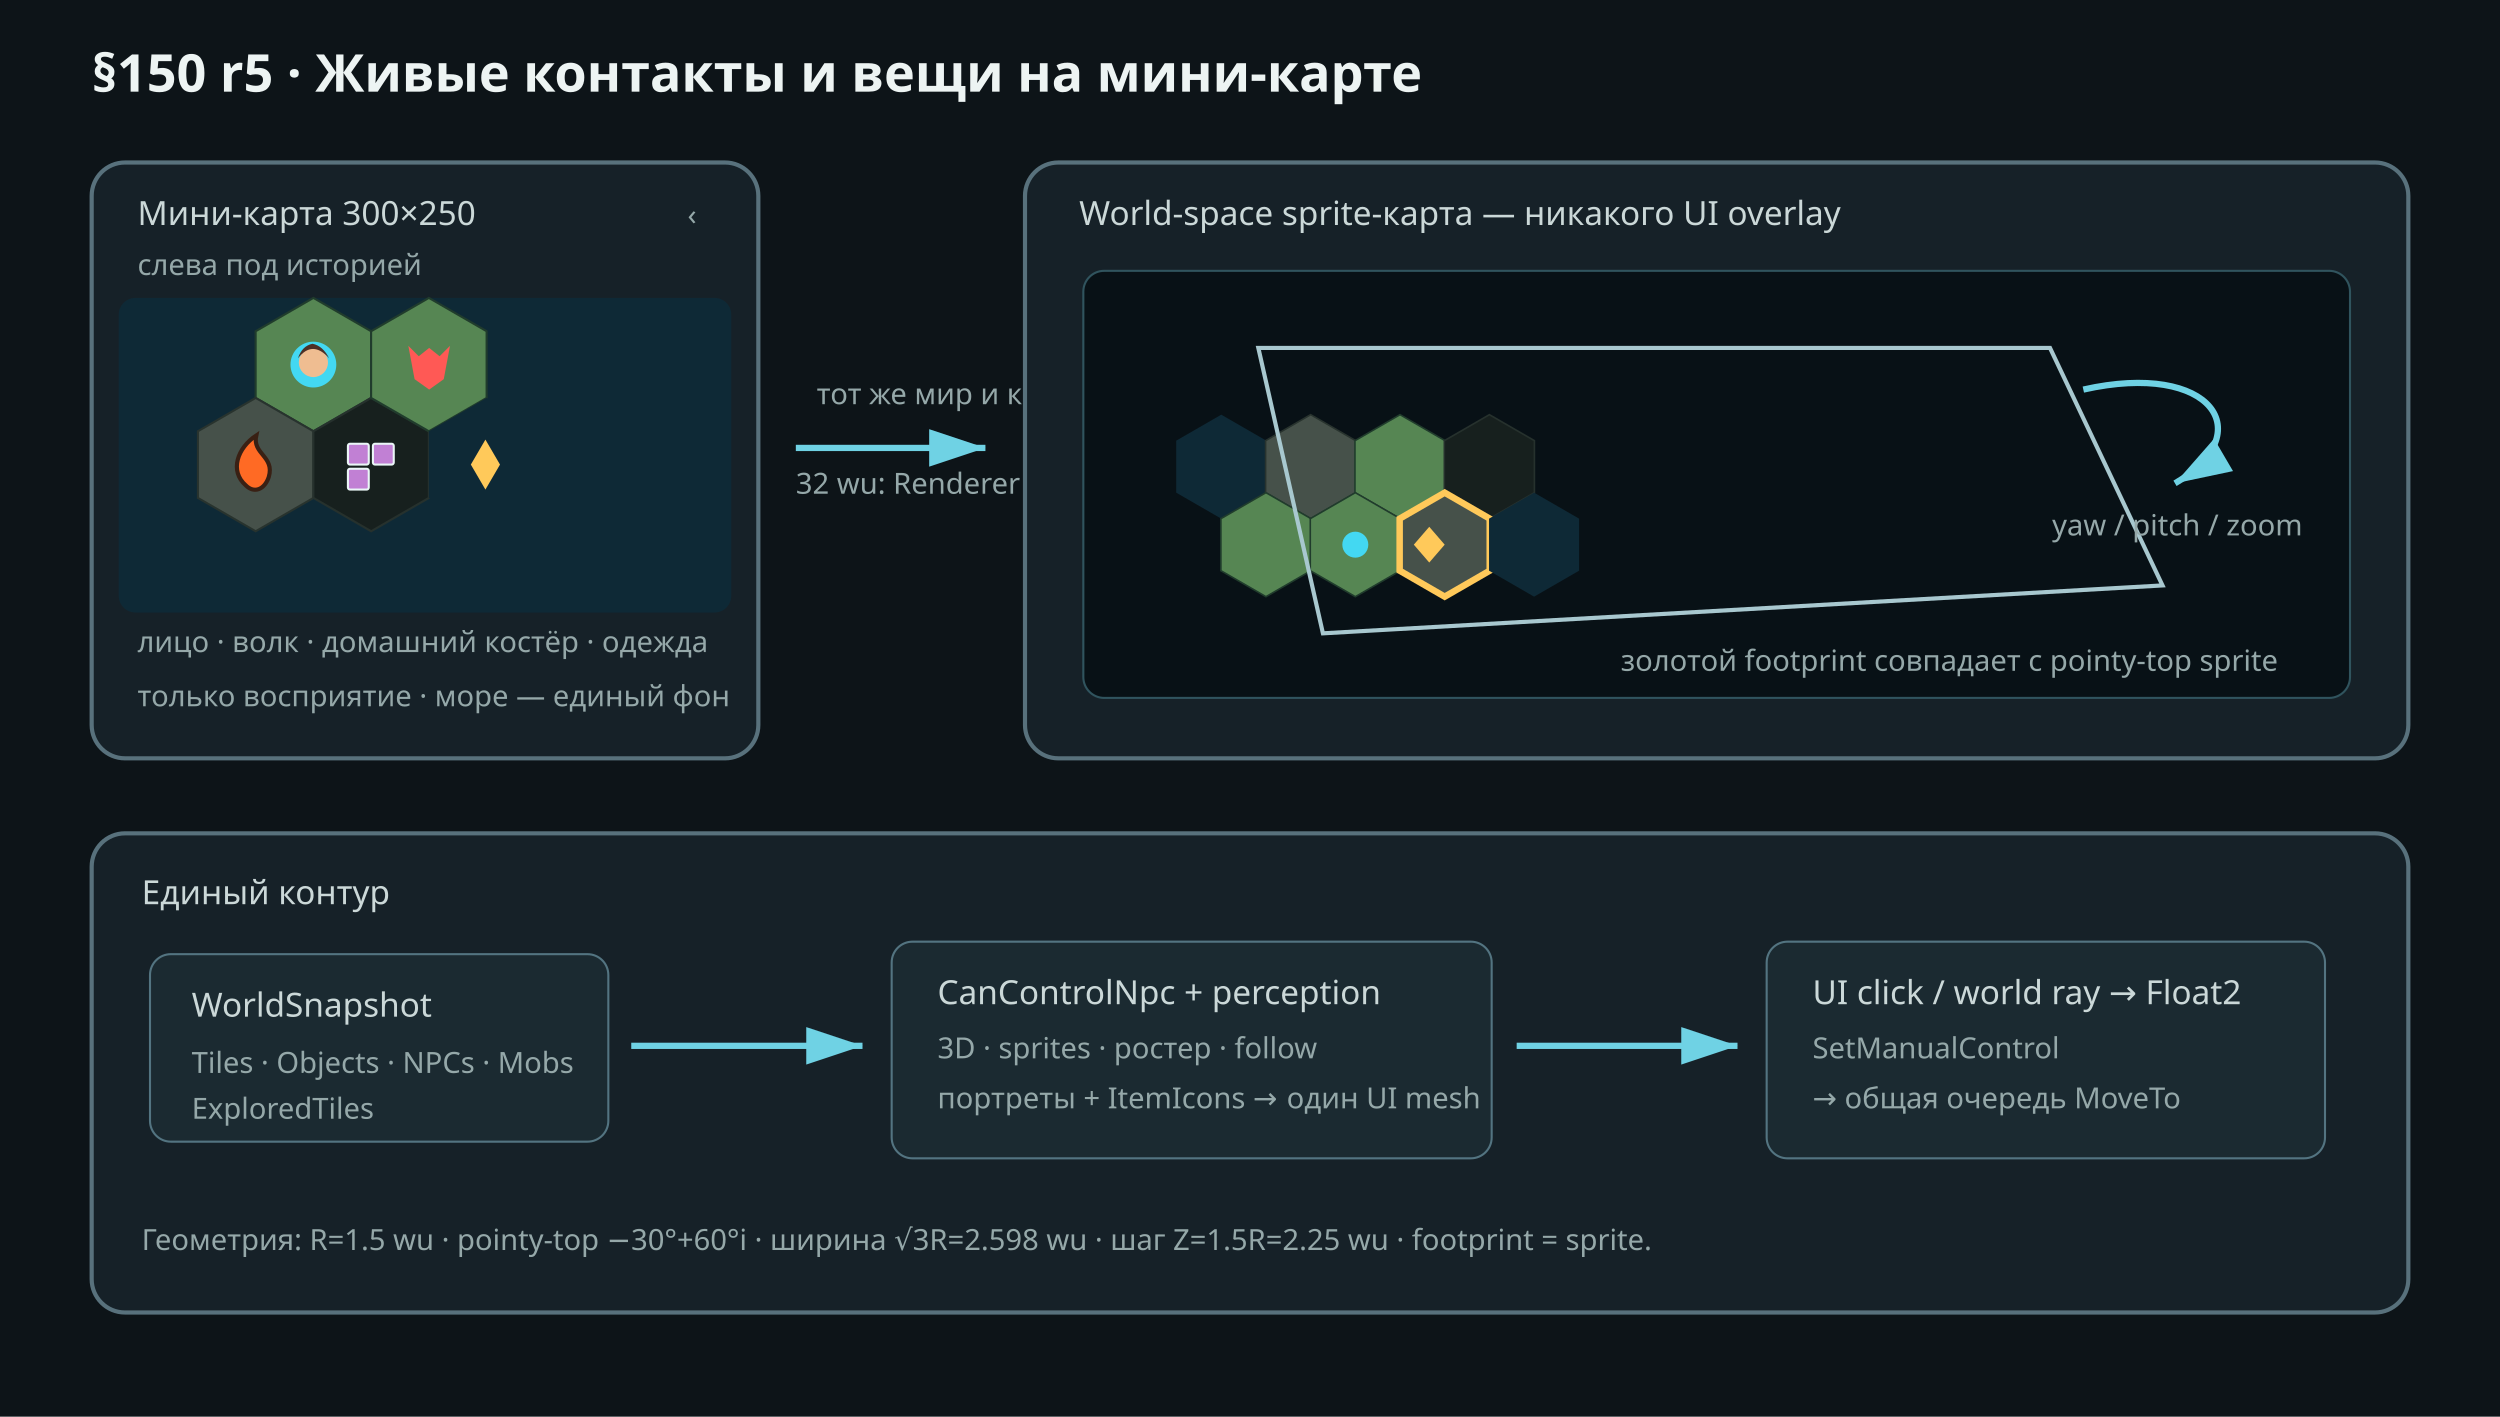
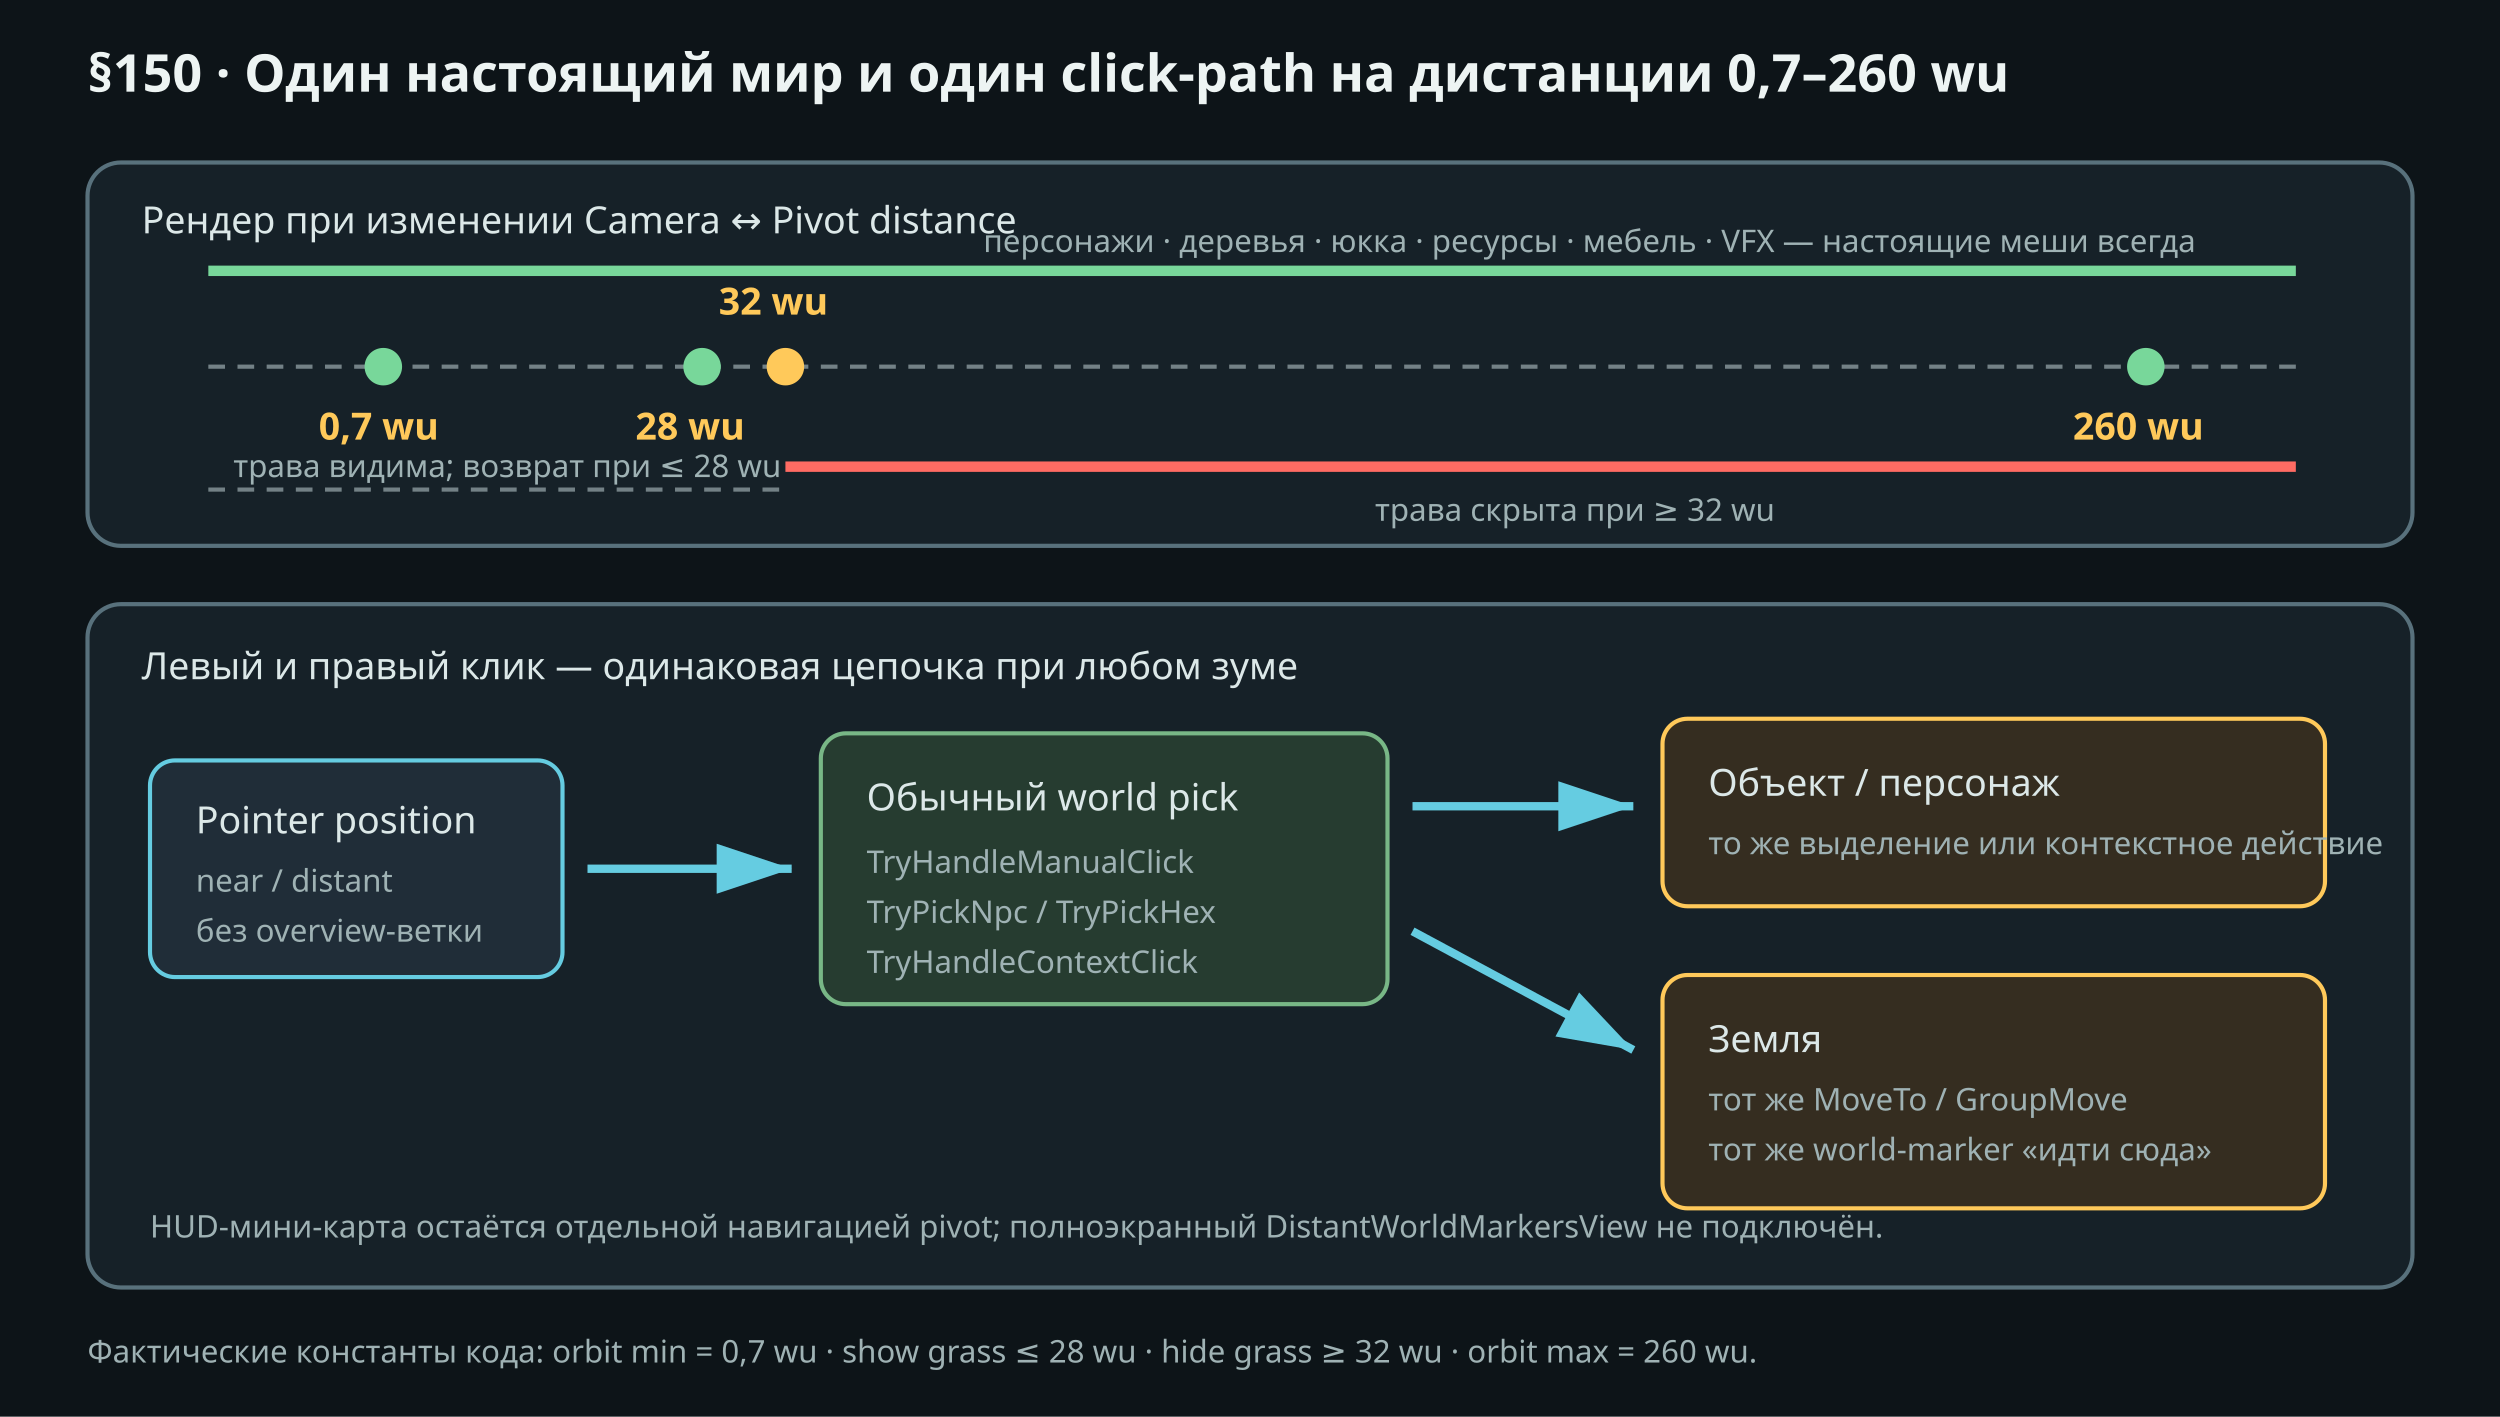
<svg xmlns="http://www.w3.org/2000/svg" width="1200" height="680" viewBox="0 0 1200 680">
  <defs>
    <style>
-       .bg{fill:#0d1418}.panel{fill:#162128;stroke:#58717c;stroke-width:2}.title{fill:#edf4f3;font:700 25px sans-serif}.label{fill:#cbd8d8;font:16px sans-serif}.small{fill:#95a8a9;font:14px sans-serif}.cyan{fill:#43d8f2}.gold{fill:#ffc95a}.red{fill:#ff5955}.camp{fill:#ff6a24;stroke:#392014;stroke-width:2}.cloth{fill:#c180d4;stroke:#eaf6f7;stroke-width:1}.skin{fill:#efbd91}.hair{fill:#4d3027}.arrow{stroke:#6fd2e4;stroke-width:3;fill:none;marker-end:url(#m)}.water{fill:#0e2936}.seen{fill:#568653;stroke:#203c2c}.memory{fill:#46514a;stroke:#28332e}.unknown{fill:#17201e;stroke:#26312d}.mapline{stroke:#a8c8cf;stroke-width:2;fill:none}.footprint{fill:none;stroke:#ffc95a;stroke-width:4}
+       .bg{fill:#0d1418}.panel{fill:#162128;stroke:#58717c;stroke-width:2}.title{fill:#edf4f3;font:700 25px sans-serif}.label{fill:#dce8e8;font:18px sans-serif}.small{fill:#9fb2b4;font:15px sans-serif}.number{fill:#ffc95a;font:700 18px sans-serif}.world{fill:#263c30;stroke:#78b786;stroke-width:2}.input{fill:#202d38;stroke:#65cce1;stroke-width:2}.action{fill:#352d20;stroke:#ffc95a;stroke-width:2}.arrow{stroke:#65cce1;stroke-width:4;fill:none;marker-end:url(#m)}.same{stroke:#78d79a;stroke-width:5;fill:none}.muted{stroke:#738186;stroke-width:2;stroke-dasharray:8 6;fill:none}.cross{stroke:#ff6b63;stroke-width:5}
    </style>
    <marker id="m" markerWidth="10" markerHeight="10" refX="9" refY="3" orient="auto">
-       <path d="M0,0 L9,3 L0,6 Z" fill="#6fd2e4" />
+       <path d="M0,0 L9,3 L0,6 Z" fill="#65cce1" />
    </marker>
  </defs>
  <rect class="bg" width="1200" height="680" />
-   <text class="title" x="44" y="44">§150 r5 · Живые контакты и вещи на мини-карте</text>
-   <rect class="panel" x="44" y="78" width="320" height="286" rx="16" />
-   <rect class="water" x="57" y="143" width="294" height="151" rx="8" />
-   <text class="label" x="66" y="108">Мини-карта 300×250</text>
-   <text class="small" x="66" y="132">слева под историей</text>
-   <text class="small" x="330" y="108">‹</text>
-   <g transform="translate(95 175)">
-     <path class="water" d="M27.713,16 L0,32 L-27.713,16 L-27.713,-16 L0,-32 L27.713,-16 Z" />
-     <path class="seen" transform="translate(55.426 0)" d="M27.713,16 L0,32 L-27.713,16 L-27.713,-16 L0,-32 L27.713,-16 Z" />
-     <path class="memory" transform="translate(27.713 48)" d="M27.713,16 L0,32 L-27.713,16 L-27.713,-16 L0,-32 L27.713,-16 Z" />
-     <path class="unknown" transform="translate(83.139 48)" d="M27.713,16 L0,32 L-27.713,16 L-27.713,-16 L0,-32 L27.713,-16 Z" />
-     <path class="seen" transform="translate(110.852 0)" d="M27.713,16 L0,32 L-27.713,16 L-27.713,-16 L0,-32 L27.713,-16 Z" />
-     <path class="water" transform="translate(138.565 48)" d="M27.713,16 L0,32 L-27.713,16 L-27.713,-16 L0,-32 L27.713,-16 Z" />
-     <circle class="cyan" cx="55.426" cy="0" r="11" />
-     <circle class="skin" cx="55.426" cy="-1" r="7" />
-     <path class="hair" d="M48 -3 Q55 -12 63 -3 Q60 -9 55 -10 Q50 -9 48 -3 Z" />
-     <path class="red" d="M101 -9 L106 -4 L111 -8 L116 -4 L121 -9 L118 7 L111 12 L104 7 Z" />
-     <path class="camp" d="M23 58 C15 51 19 40 28 34 C26 43 37 44 34 54 C32 60 27 62 23 58 Z" />
-     <rect class="cloth" x="72" y="38" width="10" height="10" rx="1" />
-     <rect class="cloth" x="84" y="38" width="10" height="10" rx="1" />
-     <rect class="cloth" x="72" y="50" width="10" height="10" rx="1" />
-     <path class="gold" d="M138 36 L145 48 L138 60 L131 48 Z" />
-   </g>
-   <text class="small" x="66" y="313">лицо · волк · домашний костёр · одежда</text>
-   <text class="small" x="66" y="339">только восприятие · море — единый фон</text>
-   <path class="arrow" d="M382 215 C425 215 432 215 473 215" />
-   <text class="small" x="392" y="194">тот же мир и камера</text>
-   <text class="small" x="382" y="237">32 wu: Renderer → Sprite</text>
-   <rect class="panel" x="492" y="78" width="664" height="286" rx="16" />
-   <text class="label" x="518" y="108">World-space sprite-карта — никакого UI overlay</text>
-   <rect x="520" y="130" width="608" height="205" rx="10" fill="#081116" stroke="#30545e" />
-   <g transform="translate(672 224) scale(.78)">
-     <path class="water" transform="translate(-110 0)" d="M27.713,16 L0,32 L-27.713,16 L-27.713,-16 L0,-32 L27.713,-16 Z" />
-     <path class="memory" transform="translate(-55 0)" d="M27.713,16 L0,32 L-27.713,16 L-27.713,-16 L0,-32 L27.713,-16 Z" />
-     <path class="seen" d="M27.713,16 L0,32 L-27.713,16 L-27.713,-16 L0,-32 L27.713,-16 Z" />
-     <path class="unknown" transform="translate(55 0)" d="M27.713,16 L0,32 L-27.713,16 L-27.713,-16 L0,-32 L27.713,-16 Z" />
-     <path class="seen" transform="translate(-82.5 48)" d="M27.713,16 L0,32 L-27.713,16 L-27.713,-16 L0,-32 L27.713,-16 Z" />
-     <path class="seen" transform="translate(-27.5 48)" d="M27.713,16 L0,32 L-27.713,16 L-27.713,-16 L0,-32 L27.713,-16 Z" />
-     <path class="memory" transform="translate(27.5 48)" d="M27.713,16 L0,32 L-27.713,16 L-27.713,-16 L0,-32 L27.713,-16 Z" />
-     <path class="footprint" transform="translate(27.5 48)" d="M27.713,16 L0,32 L-27.713,16 L-27.713,-16 L0,-32 L27.713,-16 Z" />
-     <path class="water" transform="translate(82.5 48)" d="M27.713,16 L0,32 L-27.713,16 L-27.713,-16 L0,-32 L27.713,-16 Z" />
-     <circle class="cyan" cx="-27.5" cy="48" r="8" />
-     <path class="gold" d="M18 37 L27.5 48 L18 59 L8.5 48 Z" />
-   </g>
-   <path class="mapline" d="M604 167 L984 167 L1038 281 L635 304 Z" />
-   <path class="arrow" d="M1000 187 C1062 173 1085 208 1044 232" />
-   <text class="small" x="985" y="257">yaw / pitch / zoom</text>
-   <text class="small" x="778" y="322">золотой footprint совпадает с pointy-top sprite</text>
-   <rect class="panel" x="44" y="400" width="1112" height="230" rx="16" />
-   <text class="label" x="68" y="434">Единый контур</text>
-   <rect x="72" y="458" width="220" height="90" rx="10" fill="#1b2a31" stroke="#537481" />
-   <text class="label" x="92" y="488">WorldSnapshot</text>
-   <text class="small" x="92" y="515">Tiles · Objects · NPCs · Mobs</text>
-   <text class="small" x="92" y="537">ExploredTiles</text>
-   <path class="arrow" d="M303 502 L414 502" />
-   <rect x="428" y="452" width="288" height="104" rx="10" fill="#1b2a31" stroke="#537481" />
-   <text class="label" x="450" y="482">CanControlNpc + perception</text>
-   <text class="small" x="450" y="508">3D · sprites · ростер · follow</text>
-   <text class="small" x="450" y="532">портреты + ItemIcons → один UI mesh</text>
-   <path class="arrow" d="M728 502 L834 502" />
-   <rect x="848" y="452" width="268" height="104" rx="10" fill="#1b2a31" stroke="#537481" />
-   <text class="label" x="870" y="482">UI click / world ray → Float2</text>
-   <text class="small" x="870" y="508">SetManualControl</text>
-   <text class="small" x="870" y="532">→ общая очередь MoveTo</text>
-   <text class="small" x="68" y="600">Геометрия: R=1.5 wu · pointy-top −30°+60°i · ширина √3R=2.598 wu · шаг Z=1.5R=2.25 wu · footprint = sprite.</text>
+   <text class="title" x="42" y="44">§150 · Один настоящий мир и один click-path на дистанции 0,7–260 wu</text>
+   <rect class="panel" x="42" y="78" width="1116" height="184" rx="16" />
+   <text class="label" x="68" y="112">Рендер при изменении Camera ↔ Pivot distance</text>
+   <line class="muted" x1="100" y1="176" x2="1102" y2="176" />
+   <circle cx="184" cy="176" r="9" fill="#78d79a" />
+   <text class="number" x="153" y="211">0,7 wu</text>
+   <circle cx="337" cy="176" r="9" fill="#78d79a" />
+   <text class="number" x="305" y="211">28 wu</text>
+   <circle cx="377" cy="176" r="9" fill="#ffc95a" />
+   <text class="number" x="345" y="151">32 wu</text>
+   <circle cx="1030" cy="176" r="9" fill="#78d79a" />
+   <text class="number" x="995" y="211">260 wu</text>
+   <path class="same" d="M100 130 L1102 130" />
+   <text class="small" x="472" y="121">персонажи · деревья · юкка · ресурсы · мебель · VFX — настоящие меши всегда</text>
+   <path class="muted" d="M100 235 L377 235" />
+   <text class="small" x="112" y="229">трава видима; возврат при ≤ 28 wu</text>
+   <line class="cross" x1="377" y1="224" x2="1102" y2="224" />
+   <text class="small" x="660" y="250">трава скрыта при ≥ 32 wu</text>
+   <rect class="panel" x="42" y="290" width="1116" height="328" rx="16" />
+   <text class="label" x="68" y="326">Левый и правый клик — одинаковая цепочка при любом зуме</text>
+   <rect class="input" x="72" y="365" width="198" height="104" rx="12" />
+   <text class="label" x="94" y="400">Pointer position</text>
+   <text class="small" x="94" y="428">near / distant</text>
+   <text class="small" x="94" y="452">без overview-ветки</text>
+   <path class="arrow" d="M282 417 L380 417" />
+   <rect class="world" x="394" y="352" width="272" height="130" rx="12" />
+   <text class="label" x="416" y="389">Обычный world pick</text>
+   <text class="small" x="416" y="419">TryHandleManualClick</text>
+   <text class="small" x="416" y="443">TryPickNpc / TryPickHex</text>
+   <text class="small" x="416" y="467">TryHandleContextClick</text>
+   <path class="arrow" d="M678 387 L784 387" />
+   <path class="arrow" d="M678 447 L784 504" />
+   <rect class="action" x="798" y="345" width="318" height="90" rx="12" />
+   <text class="label" x="820" y="382">Объект / персонаж</text>
+   <text class="small" x="820" y="410">то же выделение или контекстное действие</text>
+   <rect class="action" x="798" y="468" width="318" height="112" rx="12" />
+   <text class="label" x="820" y="505">Земля</text>
+   <text class="small" x="820" y="533">тот же MoveTo / GroupMove</text>
+   <text class="small" x="820" y="557">тот же world-marker «идти сюда»</text>
+   <text class="small" x="72" y="594">HUD-мини-карта остаётся отдельной навигацией pivot; полноэкранный DistantWorldMarkersView не подключён.</text>
+   <text class="small" x="42" y="654">Фактические константы кода: orbit min = 0,7 wu · show grass ≤ 28 wu · hide grass ≥ 32 wu · orbit max = 260 wu.</text>
</svg>
